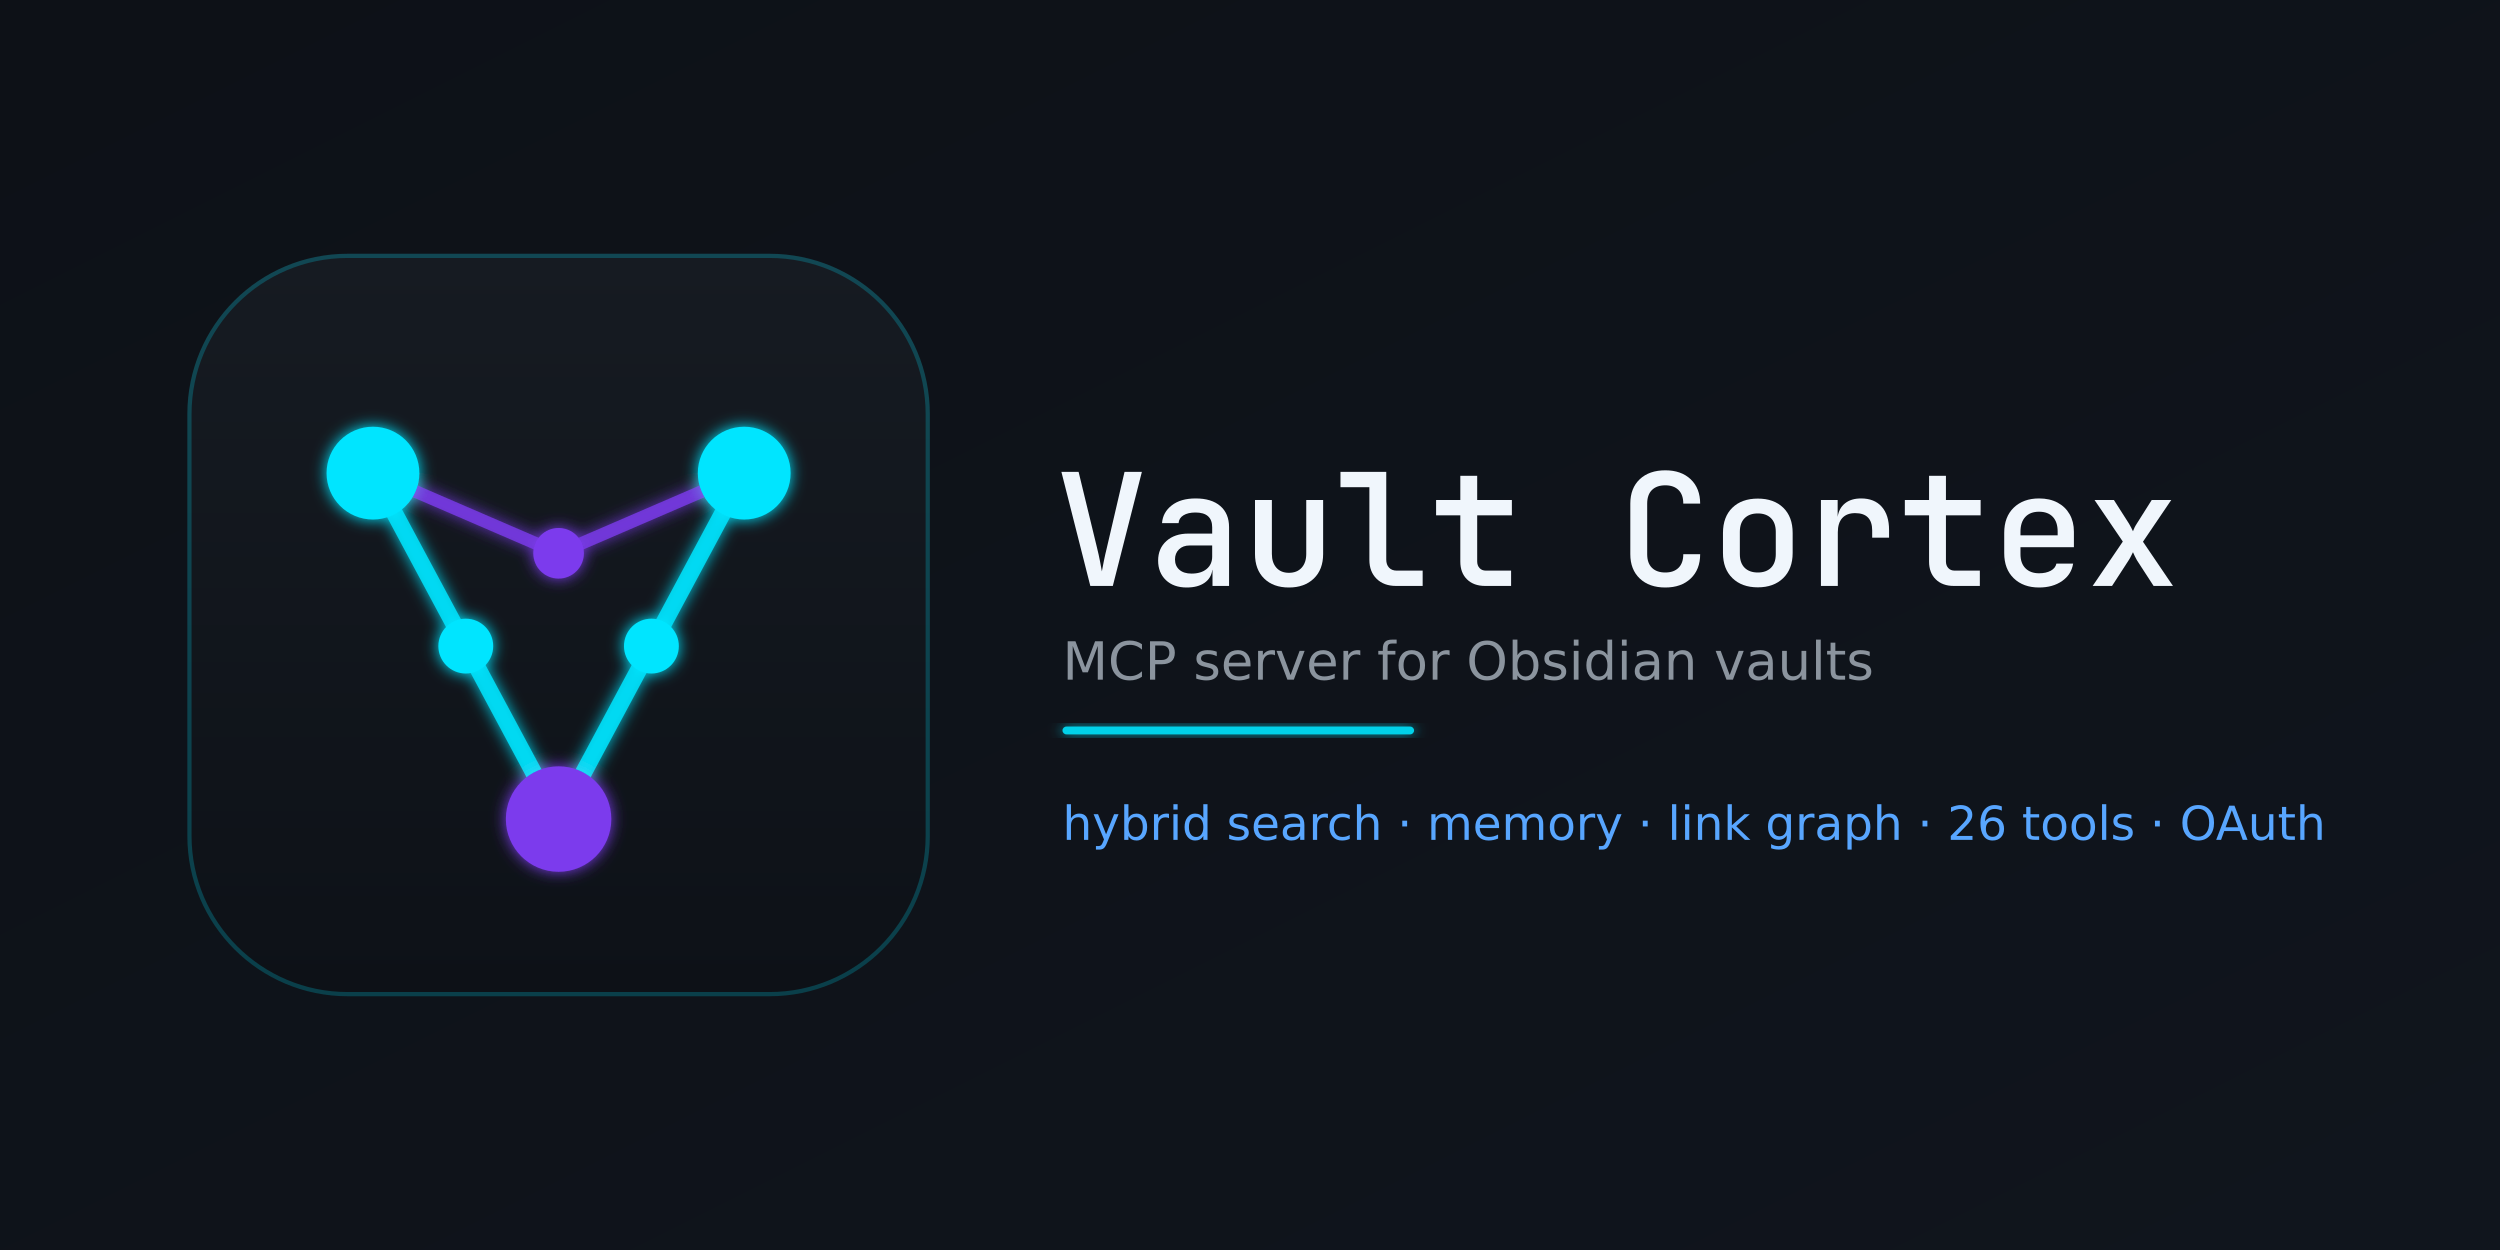
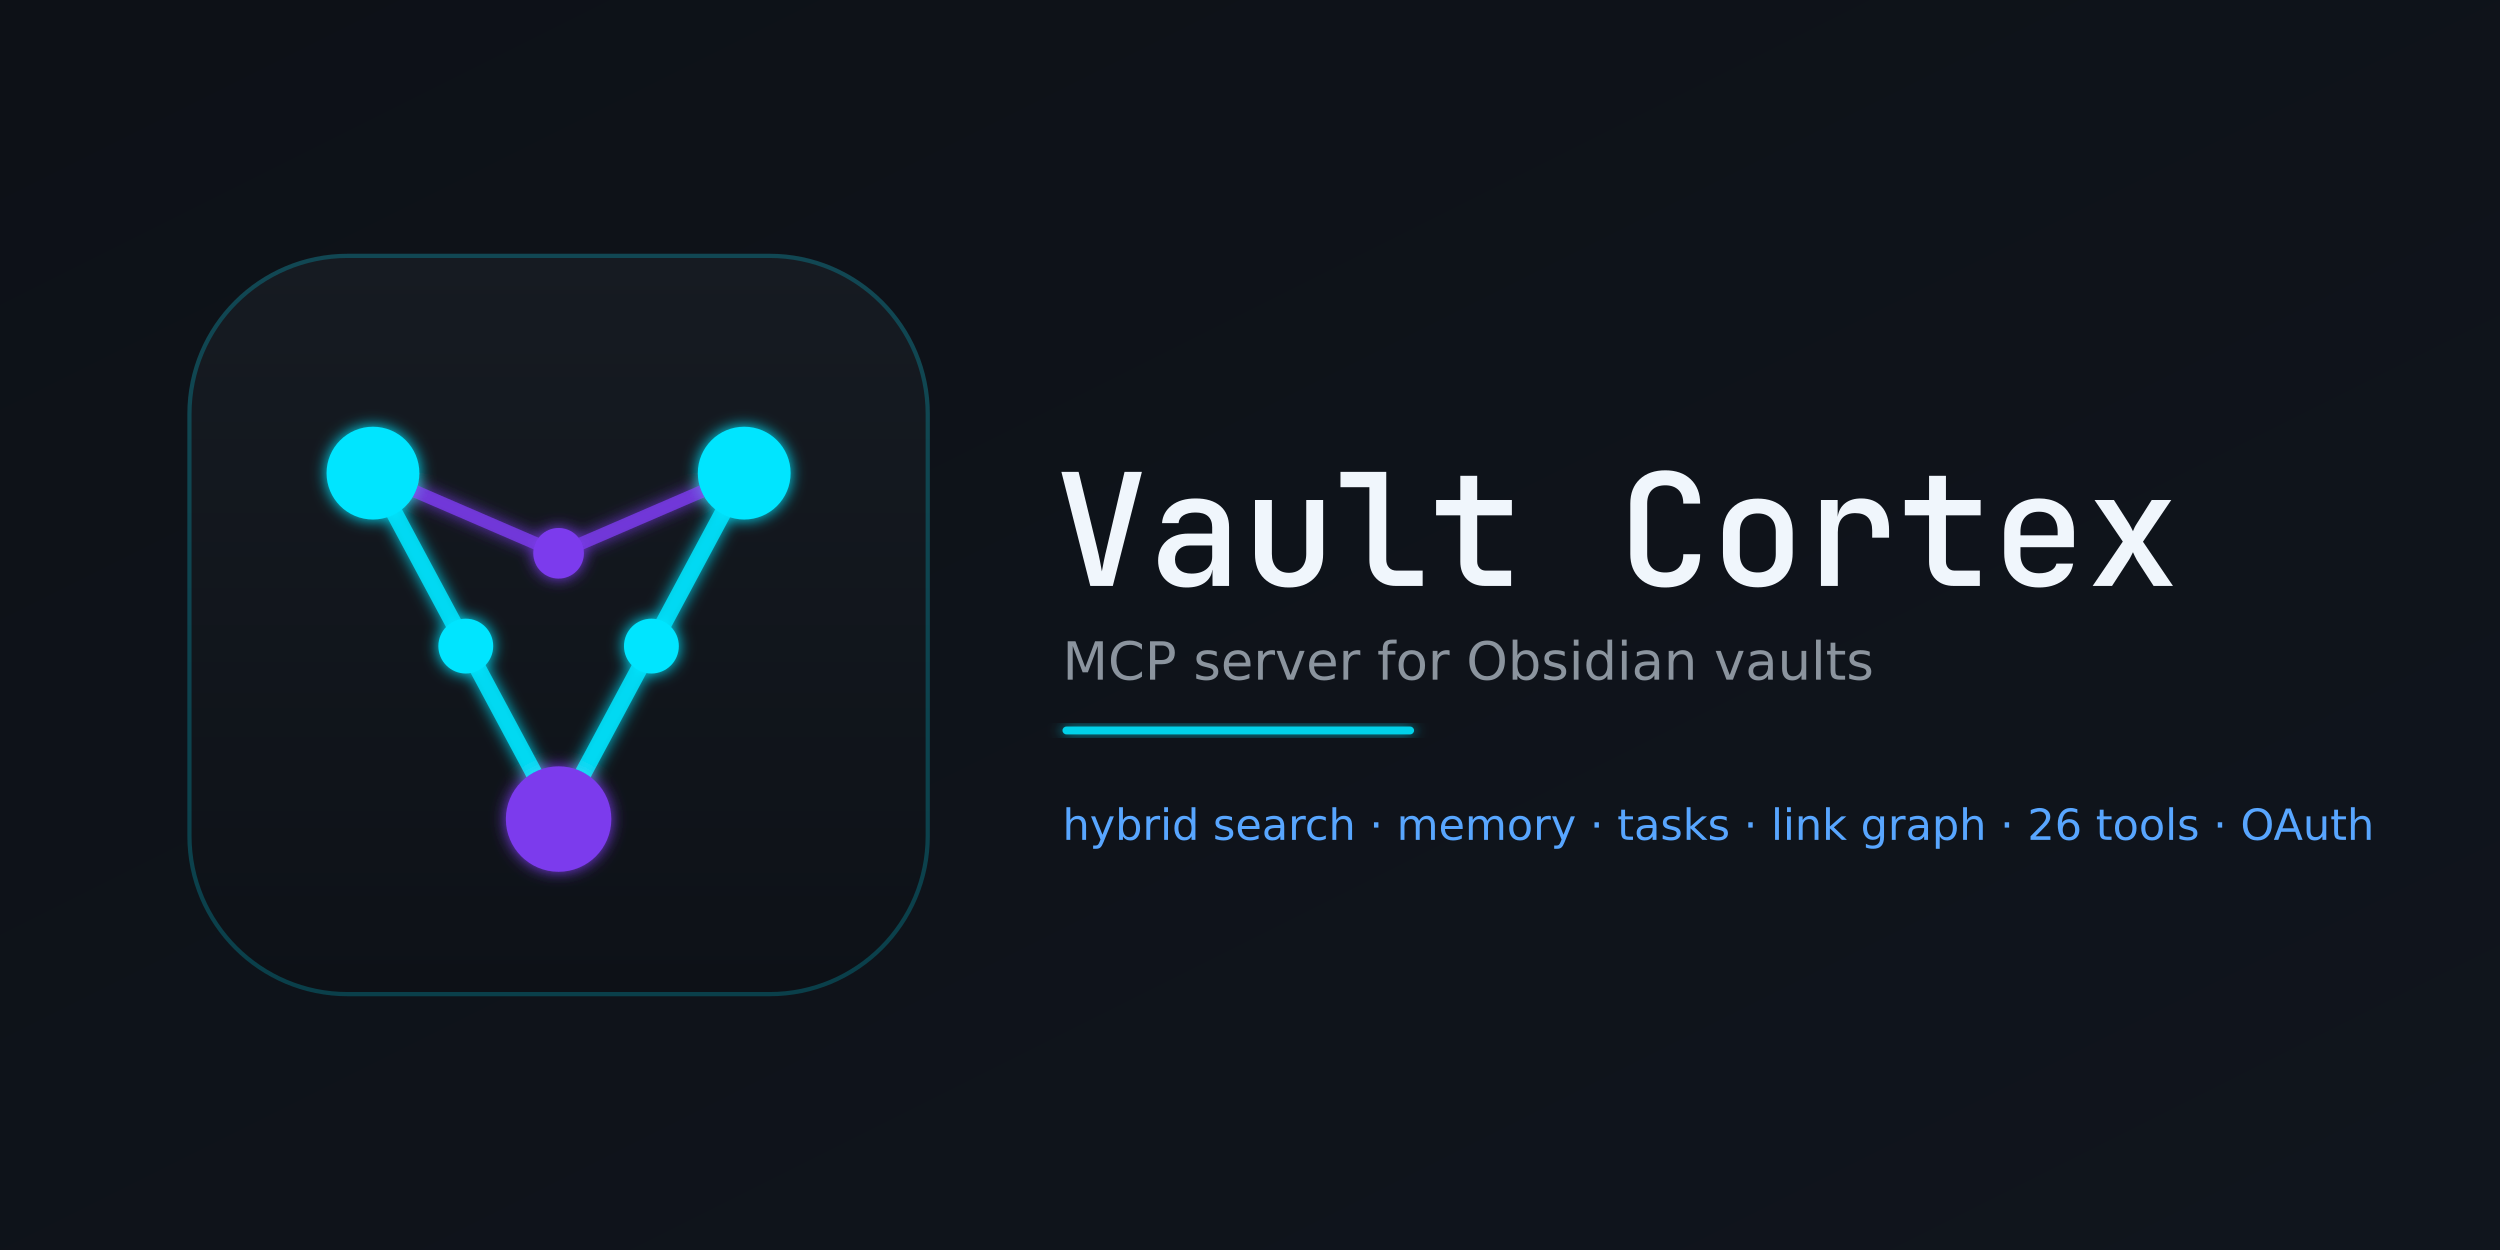
<svg xmlns="http://www.w3.org/2000/svg" width="1280" height="640" viewBox="0 0 1280 640" fill="none">
  <defs>
    <linearGradient id="bg" x1="0" y1="0" x2="1" y2="1">
      <stop offset="0" stop-color="#0d1117" />
      <stop offset="1" stop-color="#10151d" />
    </linearGradient>
    <linearGradient id="tileGrad" x1="0" y1="0" x2="0" y2="1">
      <stop offset="0" stop-color="#161b22" />
      <stop offset="1" stop-color="#0d1117" />
    </linearGradient>
    <filter id="glow" x="-40%" y="-40%" width="180%" height="180%">
      <feGaussianBlur in="SourceGraphic" stdDeviation="3.5" result="b" />
      <feMerge>
        <feMergeNode in="b" />
        <feMergeNode in="SourceGraphic" />
      </feMerge>
    </filter>
  </defs>
  <rect width="1280" height="640" fill="url(#bg)" />
  <g transform="translate(70,104) scale(1.08)">
    <rect x="24" y="24" width="352" height="352" rx="76" fill="url(#tileGrad)" />
    <rect x="25" y="25" width="350" height="350" rx="75" fill="none" stroke="#00e5ff" stroke-width="2" opacity="0.22" />
    <g filter="url(#glow)" stroke-linecap="round">
      <line x1="112" y1="128" x2="156" y2="210" stroke="#00e5ff" stroke-width="8" opacity="0.85" />
      <line x1="156" y1="210" x2="200" y2="292" stroke="#00e5ff" stroke-width="8" opacity="0.85" />
      <line x1="288" y1="128" x2="244" y2="210" stroke="#00e5ff" stroke-width="8" opacity="0.85" />
      <line x1="244" y1="210" x2="200" y2="292" stroke="#00e5ff" stroke-width="8" opacity="0.85" />
      <line x1="112" y1="128" x2="200" y2="166" stroke="#7c3aed" stroke-width="6" opacity="0.8" />
      <line x1="288" y1="128" x2="200" y2="166" stroke="#7c3aed" stroke-width="6" opacity="0.8" />
      <circle cx="112" cy="128" r="22" fill="#00e5ff" />
      <circle cx="288" cy="128" r="22" fill="#00e5ff" />
      <circle cx="156" cy="210" r="13" fill="#00e5ff" />
      <circle cx="244" cy="210" r="13" fill="#00e5ff" />
      <circle cx="200" cy="166" r="12" fill="#7c3aed" />
      <circle cx="200" cy="292" r="25" fill="#7c3aed" />
    </g>
  </g>
  <g transform="translate(540,300) scale(0.08,-0.08)" fill="#f0f6fc">
    <path transform="translate(0,0)" d="M228 0 43 730H153L271 244Q282 200 290.0 158.0Q298 116 302 93Q306 116 314.5 158.5Q323 201 334 245L447 730H558L372 0Z" />
    <path transform="translate(600,0)" d="M245 -10Q161 -10 111.5 37.5Q62 85 62 162Q62 240 115.0 287.5Q168 335 256 335H408V375Q408 470 301 470Q253 470 224.0 452.0Q195 434 193 402H87Q92 471 149.0 515.5Q206 560 302 560Q404 560 460.0 511.5Q516 463 516 376V0H410V103H409Q402 50 359.0 20.0Q316 -10 245 -10ZM276 79Q337 79 372.5 108.5Q408 138 408 188V259H264Q221 259 195.5 234.0Q170 209 170 170Q170 128 198.0 103.5Q226 79 276 79Z" />
    <path transform="translate(1200,0)" d="M299 -10Q199 -10 140.5 47.5Q82 105 82 204V550H190V205Q190 149 219.0 116.5Q248 84 299 84Q351 84 380.5 116.5Q410 149 410 205V550H518V204Q518 105 458.5 47.5Q399 -10 299 -10Z" />
    <path transform="translate(1800,0)" d="M385 0Q307 0 260.5 45.5Q214 91 214 167V632H29V730H322V169Q322 136 340.0 117.0Q358 98 389 98H555V0Z" />
    <path transform="translate(2400,0)" d="M355 0Q282 0 239.0 42.0Q196 84 196 156V452H41V550H196V705H304V550H526V452H304V157Q304 131 319.0 114.5Q334 98 360 98H521V0Z" />
    <path transform="translate(3600,0)" d="M308 -10Q205 -10 144.5 47.5Q84 105 84 203V527Q84 626 144.5 683.0Q205 740 308 740Q410 740 470.5 682.5Q531 625 531 527H423Q423 584 392.5 614.0Q362 644 308 644Q253 644 222.5 614.0Q192 584 192 527V203Q192 146 222.5 116.0Q253 86 308 86Q362 86 392.5 116.0Q423 146 423 203H531Q531 105 470.5 47.5Q410 -10 308 -10Z" />
    <path transform="translate(4200,0)" d="M300 -9Q198 -9 137.5 50.0Q77 109 77 211V339Q77 442 137.0 500.5Q197 559 300 559Q403 559 463.0 500.5Q523 442 523 339V211Q523 109 462.5 50.0Q402 -9 300 -9ZM300 86Q354 86 384.5 116.5Q415 147 415 204V346Q415 403 384.5 433.5Q354 464 300 464Q246 464 215.5 433.5Q185 403 185 346V204Q185 147 215.5 116.5Q246 86 300 86Z" />
    <path transform="translate(4800,0)" d="M104 0V550H211V442Q219 497 258.0 528.5Q297 560 361 560Q446 560 493.0 507.0Q540 454 540 358V309H432V355Q432 466 323 466Q269 466 240.5 434.5Q212 403 212 343V0Z" />
    <path transform="translate(5400,0)" d="M355 0Q282 0 239.0 42.0Q196 84 196 156V452H41V550H196V705H304V550H526V452H304V157Q304 131 319.0 114.5Q334 98 360 98H521V0Z" />
    <path transform="translate(6000,0)" d="M300 -10Q199 -10 138.0 49.0Q77 108 77 210V340Q77 442 138.0 501.0Q199 560 300 560Q368 560 418.0 533.5Q468 507 495.5 459.0Q523 411 523 347V248H181V203Q181 145 213.0 113.0Q245 81 300 81Q345 81 375.0 97.5Q405 114 411 143H518Q507 73 447.5 31.5Q388 -10 300 -10ZM181 347V324H419V348Q419 409 388.0 442.0Q357 475 300 475Q243 475 212.0 441.5Q181 408 181 347Z" />
    <path transform="translate(6600,0)" d="M43 0 236 284 55 550H179L276 398Q283 386 290.0 372.5Q297 359 301 350Q304 359 310.5 372.5Q317 386 325 398L421 550H546L365 283L557 0H433L326 165Q319 177 312.0 192.0Q305 207 301 216Q296 207 289.0 192.0Q282 177 274 165L167 0Z" />
  </g>
  <text x="544" y="348" font-family="DejaVu Sans" font-size="27" fill="#8b949e">MCP server for Obsidian vaults</text>
  <rect x="544" y="372" width="180" height="4" rx="2" fill="#00e5ff" filter="url(#glow)" opacity="0.9" />
-   <text x="544" y="430" font-family="DejaVu Sans" font-size="24" fill="#58a6ff">hybrid search · memory · link graph · 26 tools · OAuth</text>
+   <text x="544" y="430" font-family="DejaVu Sans" font-size="22" fill="#58a6ff">hybrid search · memory · tasks · link graph · 26 tools · OAuth</text>
</svg>
